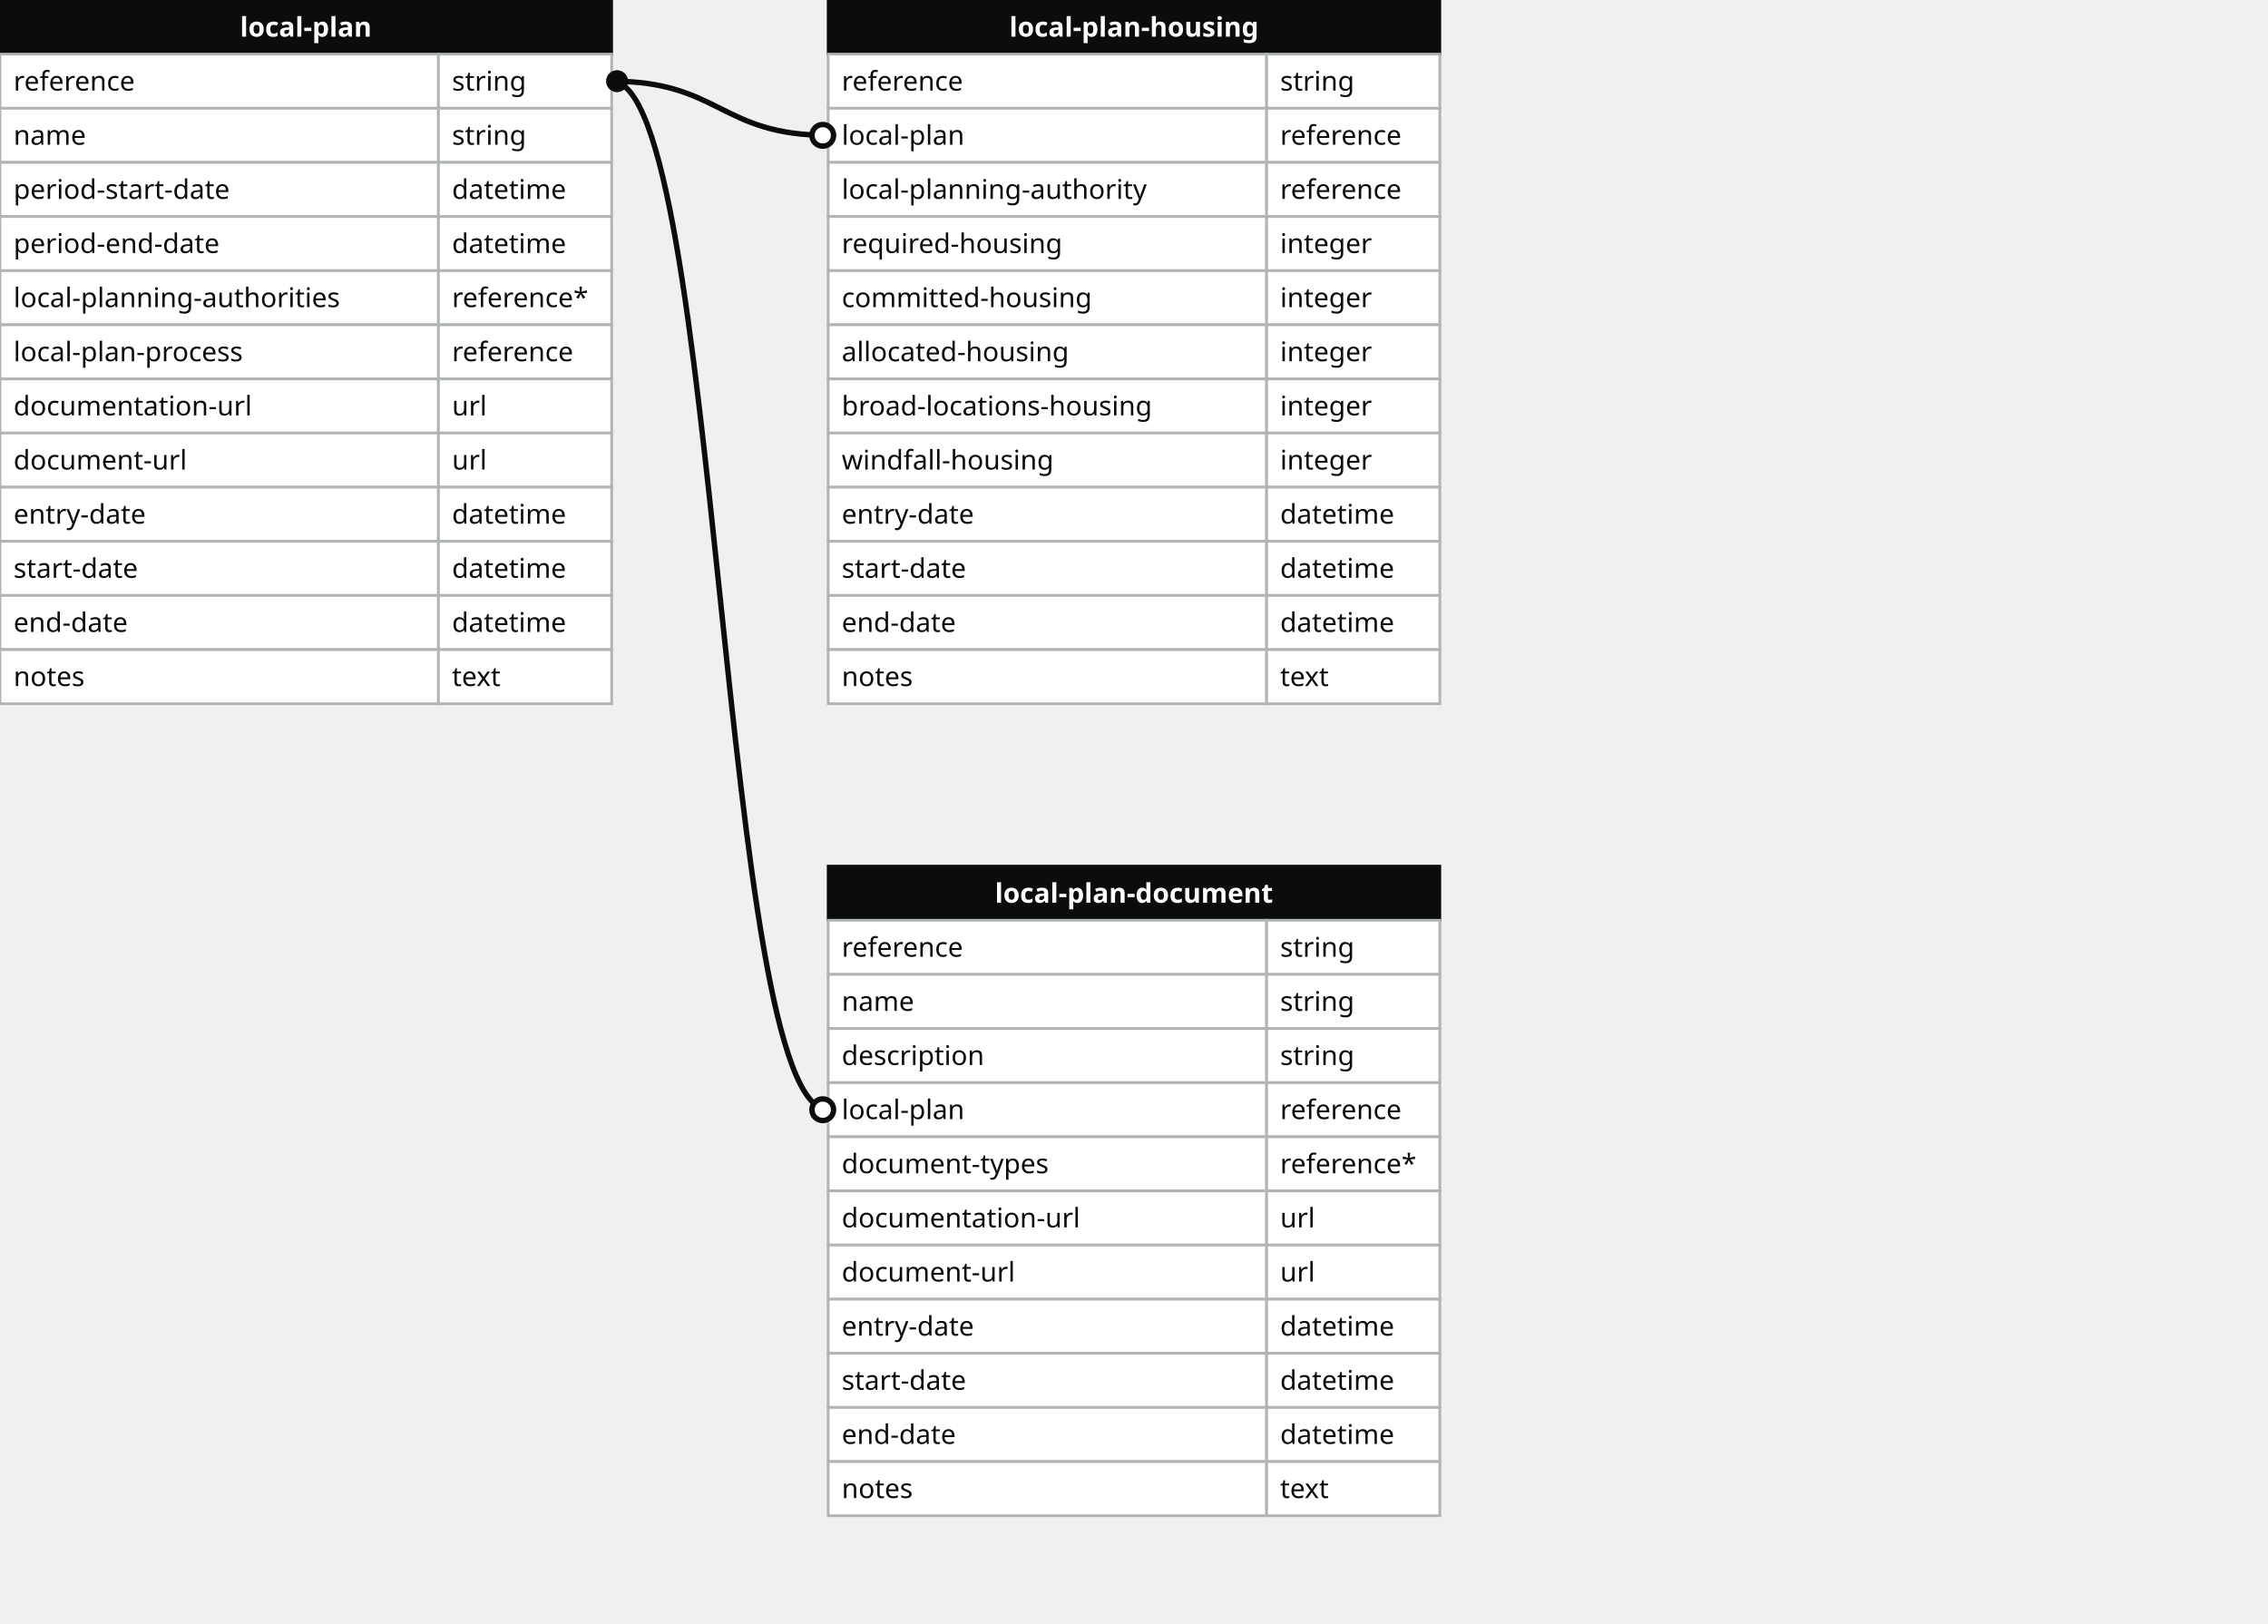
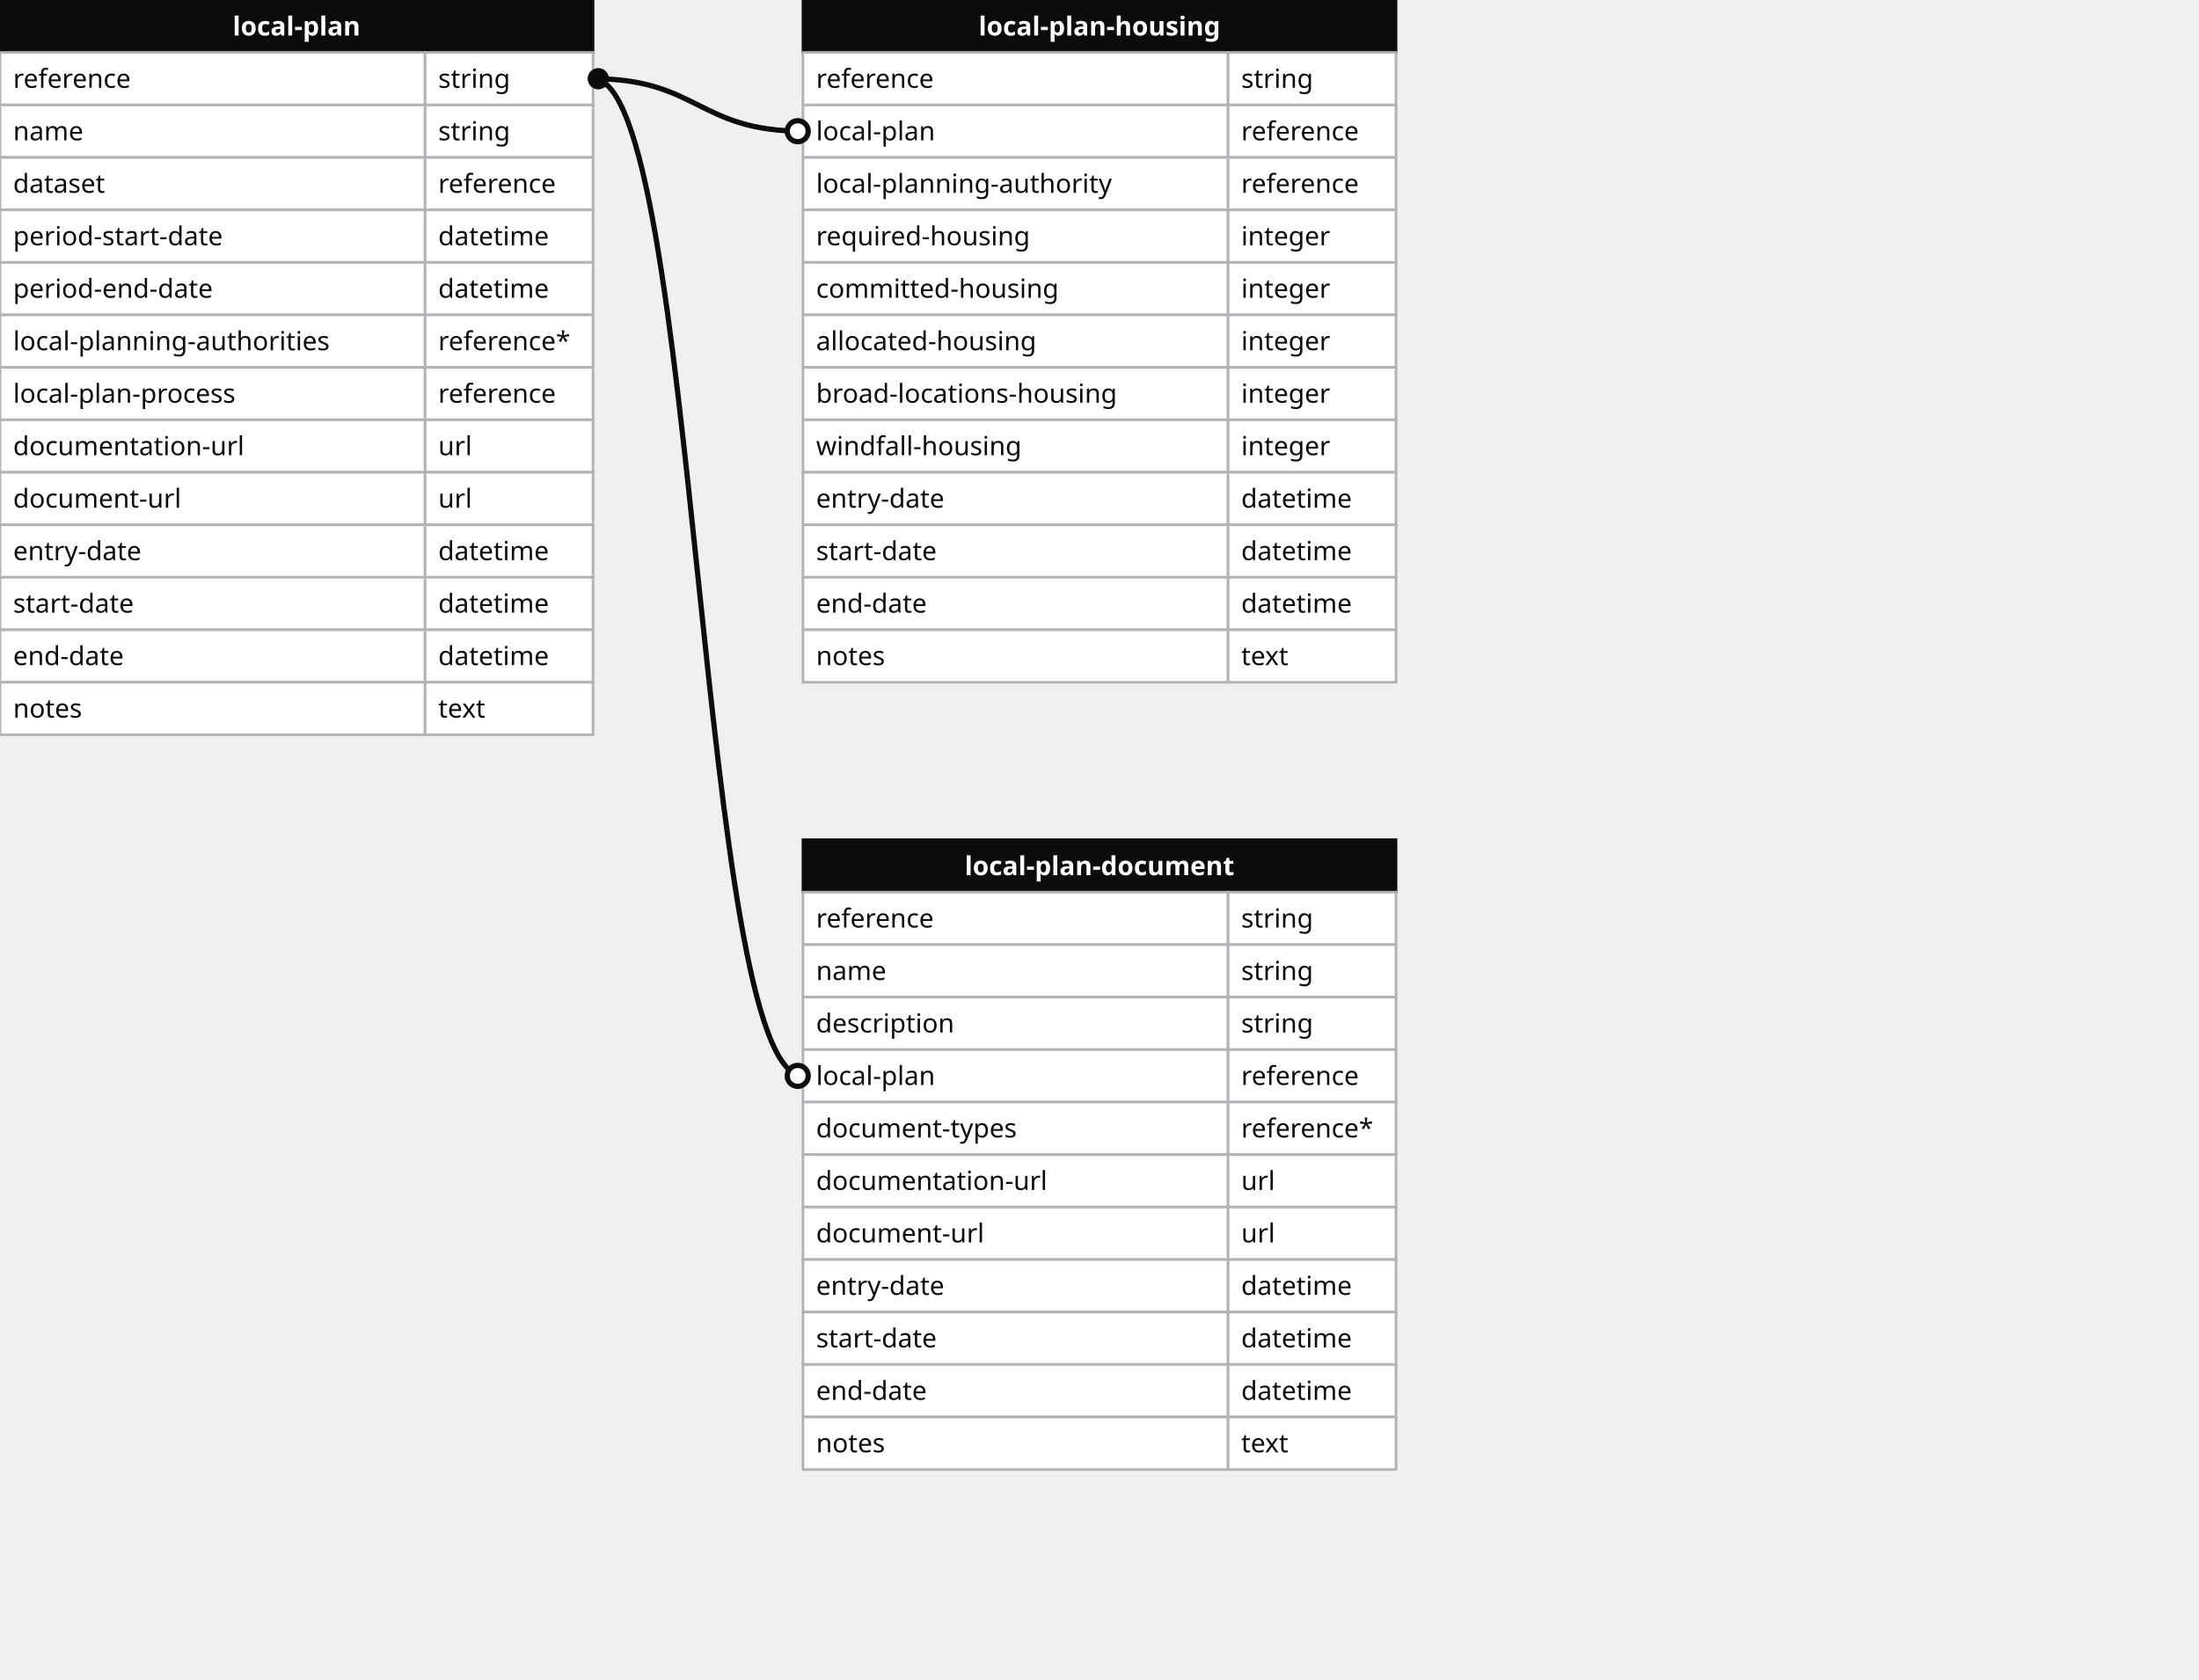
- <svg xmlns="http://www.w3.org/2000/svg" width="838" height="600">
+ <svg xmlns="http://www.w3.org/2000/svg" width="838" height="640">
  <defs>
    <style>
    text{font-family:sans-serif; font-size:10px; dominant-baseline:middle;}
    text.name{fill:#fff;font-weight:700;text-anchor:middle}
    rect.name{fill:#0b0c0c; stroke:#0b0c0c;}
    rect{fill:#fff;stroke:#b1b4b6;}
    text.field{fill:#0b0c0c;}
    text.datatype{fill:#0b0c0c;}
    .line{stroke:#0b0c0c;}
    </style>
    <marker id="start-dot" markerWidth="6" markerHeight="6" refX="4" refY="3" markerUnits="strokeWidth">
      <circle cx="3" cy="3" r="2" fill="#fff" stroke="#0b0c0c" />
    </marker>
    <marker id="end-dot" markerWidth="6" markerHeight="6" refX="2" refY="3" markerUnits="strokeWidth">
      <circle cx="3" cy="3" r="2" fill="#0b0c0c" />
    </marker>
  </defs>
  <g>
    <rect x="0" y="0" width="226" height="20" class="name" />
    <text x="113" y="10" class="name">local-plan</text>
    <rect x="0" y="20" width="162" height="20" class="field" />
    <rect x="162" y="20" width="64" height="20" class="datatype" />
    <text x="5" y="30" class="field">reference</text>
    <text x="167" y="30" class="datatype">string</text>
    <rect x="0" y="40" width="162" height="20" class="field" />
    <rect x="162" y="40" width="64" height="20" class="datatype" />
    <text x="5" y="50" class="field">name</text>
    <text x="167" y="50" class="datatype">string</text>
    <rect x="0" y="60" width="162" height="20" class="field" />
    <rect x="162" y="60" width="64" height="20" class="datatype" />
-     <text x="5" y="70" class="field">period-start-date</text>
-     <text x="167" y="70" class="datatype">datetime</text>
+     <text x="5" y="70" class="field">dataset</text>
+     <text x="167" y="70" class="datatype">reference</text>
    <rect x="0" y="80" width="162" height="20" class="field" />
    <rect x="162" y="80" width="64" height="20" class="datatype" />
-     <text x="5" y="90" class="field">period-end-date</text>
+     <text x="5" y="90" class="field">period-start-date</text>
    <text x="167" y="90" class="datatype">datetime</text>
    <rect x="0" y="100" width="162" height="20" class="field" />
    <rect x="162" y="100" width="64" height="20" class="datatype" />
-     <text x="5" y="110" class="field">local-planning-authorities</text>
-     <text x="167" y="110" class="datatype">reference*</text>
+     <text x="5" y="110" class="field">period-end-date</text>
+     <text x="167" y="110" class="datatype">datetime</text>
    <rect x="0" y="120" width="162" height="20" class="field" />
    <rect x="162" y="120" width="64" height="20" class="datatype" />
-     <text x="5" y="130" class="field">local-plan-process</text>
-     <text x="167" y="130" class="datatype">reference</text>
+     <text x="5" y="130" class="field">local-planning-authorities</text>
+     <text x="167" y="130" class="datatype">reference*</text>
    <rect x="0" y="140" width="162" height="20" class="field" />
    <rect x="162" y="140" width="64" height="20" class="datatype" />
-     <text x="5" y="150" class="field">documentation-url</text>
-     <text x="167" y="150" class="datatype">url</text>
+     <text x="5" y="150" class="field">local-plan-process</text>
+     <text x="167" y="150" class="datatype">reference</text>
    <rect x="0" y="160" width="162" height="20" class="field" />
    <rect x="162" y="160" width="64" height="20" class="datatype" />
-     <text x="5" y="170" class="field">document-url</text>
+     <text x="5" y="170" class="field">documentation-url</text>
    <text x="167" y="170" class="datatype">url</text>
    <rect x="0" y="180" width="162" height="20" class="field" />
    <rect x="162" y="180" width="64" height="20" class="datatype" />
-     <text x="5" y="190" class="field">entry-date</text>
-     <text x="167" y="190" class="datatype">datetime</text>
+     <text x="5" y="190" class="field">document-url</text>
+     <text x="167" y="190" class="datatype">url</text>
    <rect x="0" y="200" width="162" height="20" class="field" />
    <rect x="162" y="200" width="64" height="20" class="datatype" />
-     <text x="5" y="210" class="field">start-date</text>
+     <text x="5" y="210" class="field">entry-date</text>
    <text x="167" y="210" class="datatype">datetime</text>
    <rect x="0" y="220" width="162" height="20" class="field" />
    <rect x="162" y="220" width="64" height="20" class="datatype" />
-     <text x="5" y="230" class="field">end-date</text>
+     <text x="5" y="230" class="field">start-date</text>
    <text x="167" y="230" class="datatype">datetime</text>
    <rect x="0" y="240" width="162" height="20" class="field" />
    <rect x="162" y="240" width="64" height="20" class="datatype" />
-     <text x="5" y="250" class="field">notes</text>
-     <text x="167" y="250" class="datatype">text</text>
+     <text x="5" y="250" class="field">end-date</text>
+     <text x="167" y="250" class="datatype">datetime</text>
+     <rect x="0" y="260" width="162" height="20" class="field" />
+     <rect x="162" y="260" width="64" height="20" class="datatype" />
+     <text x="5" y="270" class="field">notes</text>
+     <text x="167" y="270" class="datatype">text</text>
  </g>
  <g>
    <rect x="306" y="0" width="226" height="20" class="name" />
    <text x="419" y="10" class="name">local-plan-housing</text>
    <rect x="306" y="20" width="162" height="20" class="field" />
    <rect x="468" y="20" width="64" height="20" class="datatype" />
    <text x="311" y="30" class="field">reference</text>
    <text x="473" y="30" class="datatype">string</text>
    <rect x="306" y="40" width="162" height="20" class="field" />
    <rect x="468" y="40" width="64" height="20" class="datatype" />
    <text x="311" y="50" class="field">local-plan</text>
    <text x="473" y="50" class="datatype">reference</text>
    <rect x="306" y="60" width="162" height="20" class="field" />
    <rect x="468" y="60" width="64" height="20" class="datatype" />
    <text x="311" y="70" class="field">local-planning-authority</text>
    <text x="473" y="70" class="datatype">reference</text>
    <rect x="306" y="80" width="162" height="20" class="field" />
    <rect x="468" y="80" width="64" height="20" class="datatype" />
    <text x="311" y="90" class="field">required-housing</text>
    <text x="473" y="90" class="datatype">integer</text>
    <rect x="306" y="100" width="162" height="20" class="field" />
    <rect x="468" y="100" width="64" height="20" class="datatype" />
    <text x="311" y="110" class="field">committed-housing</text>
    <text x="473" y="110" class="datatype">integer</text>
    <rect x="306" y="120" width="162" height="20" class="field" />
    <rect x="468" y="120" width="64" height="20" class="datatype" />
    <text x="311" y="130" class="field">allocated-housing</text>
    <text x="473" y="130" class="datatype">integer</text>
    <rect x="306" y="140" width="162" height="20" class="field" />
    <rect x="468" y="140" width="64" height="20" class="datatype" />
    <text x="311" y="150" class="field">broad-locations-housing</text>
    <text x="473" y="150" class="datatype">integer</text>
    <rect x="306" y="160" width="162" height="20" class="field" />
    <rect x="468" y="160" width="64" height="20" class="datatype" />
    <text x="311" y="170" class="field">windfall-housing</text>
    <text x="473" y="170" class="datatype">integer</text>
    <rect x="306" y="180" width="162" height="20" class="field" />
    <rect x="468" y="180" width="64" height="20" class="datatype" />
    <text x="311" y="190" class="field">entry-date</text>
    <text x="473" y="190" class="datatype">datetime</text>
    <rect x="306" y="200" width="162" height="20" class="field" />
    <rect x="468" y="200" width="64" height="20" class="datatype" />
    <text x="311" y="210" class="field">start-date</text>
    <text x="473" y="210" class="datatype">datetime</text>
    <rect x="306" y="220" width="162" height="20" class="field" />
    <rect x="468" y="220" width="64" height="20" class="datatype" />
    <text x="311" y="230" class="field">end-date</text>
    <text x="473" y="230" class="datatype">datetime</text>
    <rect x="306" y="240" width="162" height="20" class="field" />
    <rect x="468" y="240" width="64" height="20" class="datatype" />
    <text x="311" y="250" class="field">notes</text>
    <text x="473" y="250" class="datatype">text</text>
  </g>
  <g>
    <rect x="306" y="320" width="226" height="20" class="name" />
    <text x="419" y="330" class="name">local-plan-document</text>
    <rect x="306" y="340" width="162" height="20" class="field" />
    <rect x="468" y="340" width="64" height="20" class="datatype" />
    <text x="311" y="350" class="field">reference</text>
    <text x="473" y="350" class="datatype">string</text>
    <rect x="306" y="360" width="162" height="20" class="field" />
    <rect x="468" y="360" width="64" height="20" class="datatype" />
    <text x="311" y="370" class="field">name</text>
    <text x="473" y="370" class="datatype">string</text>
    <rect x="306" y="380" width="162" height="20" class="field" />
    <rect x="468" y="380" width="64" height="20" class="datatype" />
    <text x="311" y="390" class="field">description</text>
    <text x="473" y="390" class="datatype">string</text>
    <rect x="306" y="400" width="162" height="20" class="field" />
    <rect x="468" y="400" width="64" height="20" class="datatype" />
    <text x="311" y="410" class="field">local-plan</text>
    <text x="473" y="410" class="datatype">reference</text>
    <rect x="306" y="420" width="162" height="20" class="field" />
    <rect x="468" y="420" width="64" height="20" class="datatype" />
    <text x="311" y="430" class="field">document-types</text>
    <text x="473" y="430" class="datatype">reference*</text>
    <rect x="306" y="440" width="162" height="20" class="field" />
    <rect x="468" y="440" width="64" height="20" class="datatype" />
    <text x="311" y="450" class="field">documentation-url</text>
    <text x="473" y="450" class="datatype">url</text>
    <rect x="306" y="460" width="162" height="20" class="field" />
    <rect x="468" y="460" width="64" height="20" class="datatype" />
    <text x="311" y="470" class="field">document-url</text>
    <text x="473" y="470" class="datatype">url</text>
    <rect x="306" y="480" width="162" height="20" class="field" />
    <rect x="468" y="480" width="64" height="20" class="datatype" />
    <text x="311" y="490" class="field">entry-date</text>
    <text x="473" y="490" class="datatype">datetime</text>
    <rect x="306" y="500" width="162" height="20" class="field" />
    <rect x="468" y="500" width="64" height="20" class="datatype" />
    <text x="311" y="510" class="field">start-date</text>
    <text x="473" y="510" class="datatype">datetime</text>
    <rect x="306" y="520" width="162" height="20" class="field" />
    <rect x="468" y="520" width="64" height="20" class="datatype" />
    <text x="311" y="530" class="field">end-date</text>
    <text x="473" y="530" class="datatype">datetime</text>
    <rect x="306" y="540" width="162" height="20" class="field" />
    <rect x="468" y="540" width="64" height="20" class="datatype" />
    <text x="311" y="550" class="field">notes</text>
    <text x="473" y="550" class="datatype">text</text>
  </g>
  <path class="line" fill="none" stroke-width="2" marker-start="url(#start-dot)" marker-end="url(#end-dot)" d="M 306 50 C 266.0 50 266.0 30 226 30" />
  <path class="line" fill="none" stroke-width="2" marker-start="url(#start-dot)" marker-end="url(#end-dot)" d="M 306 410 C 266.0 410 266.0 30 226 30" />
</svg>
